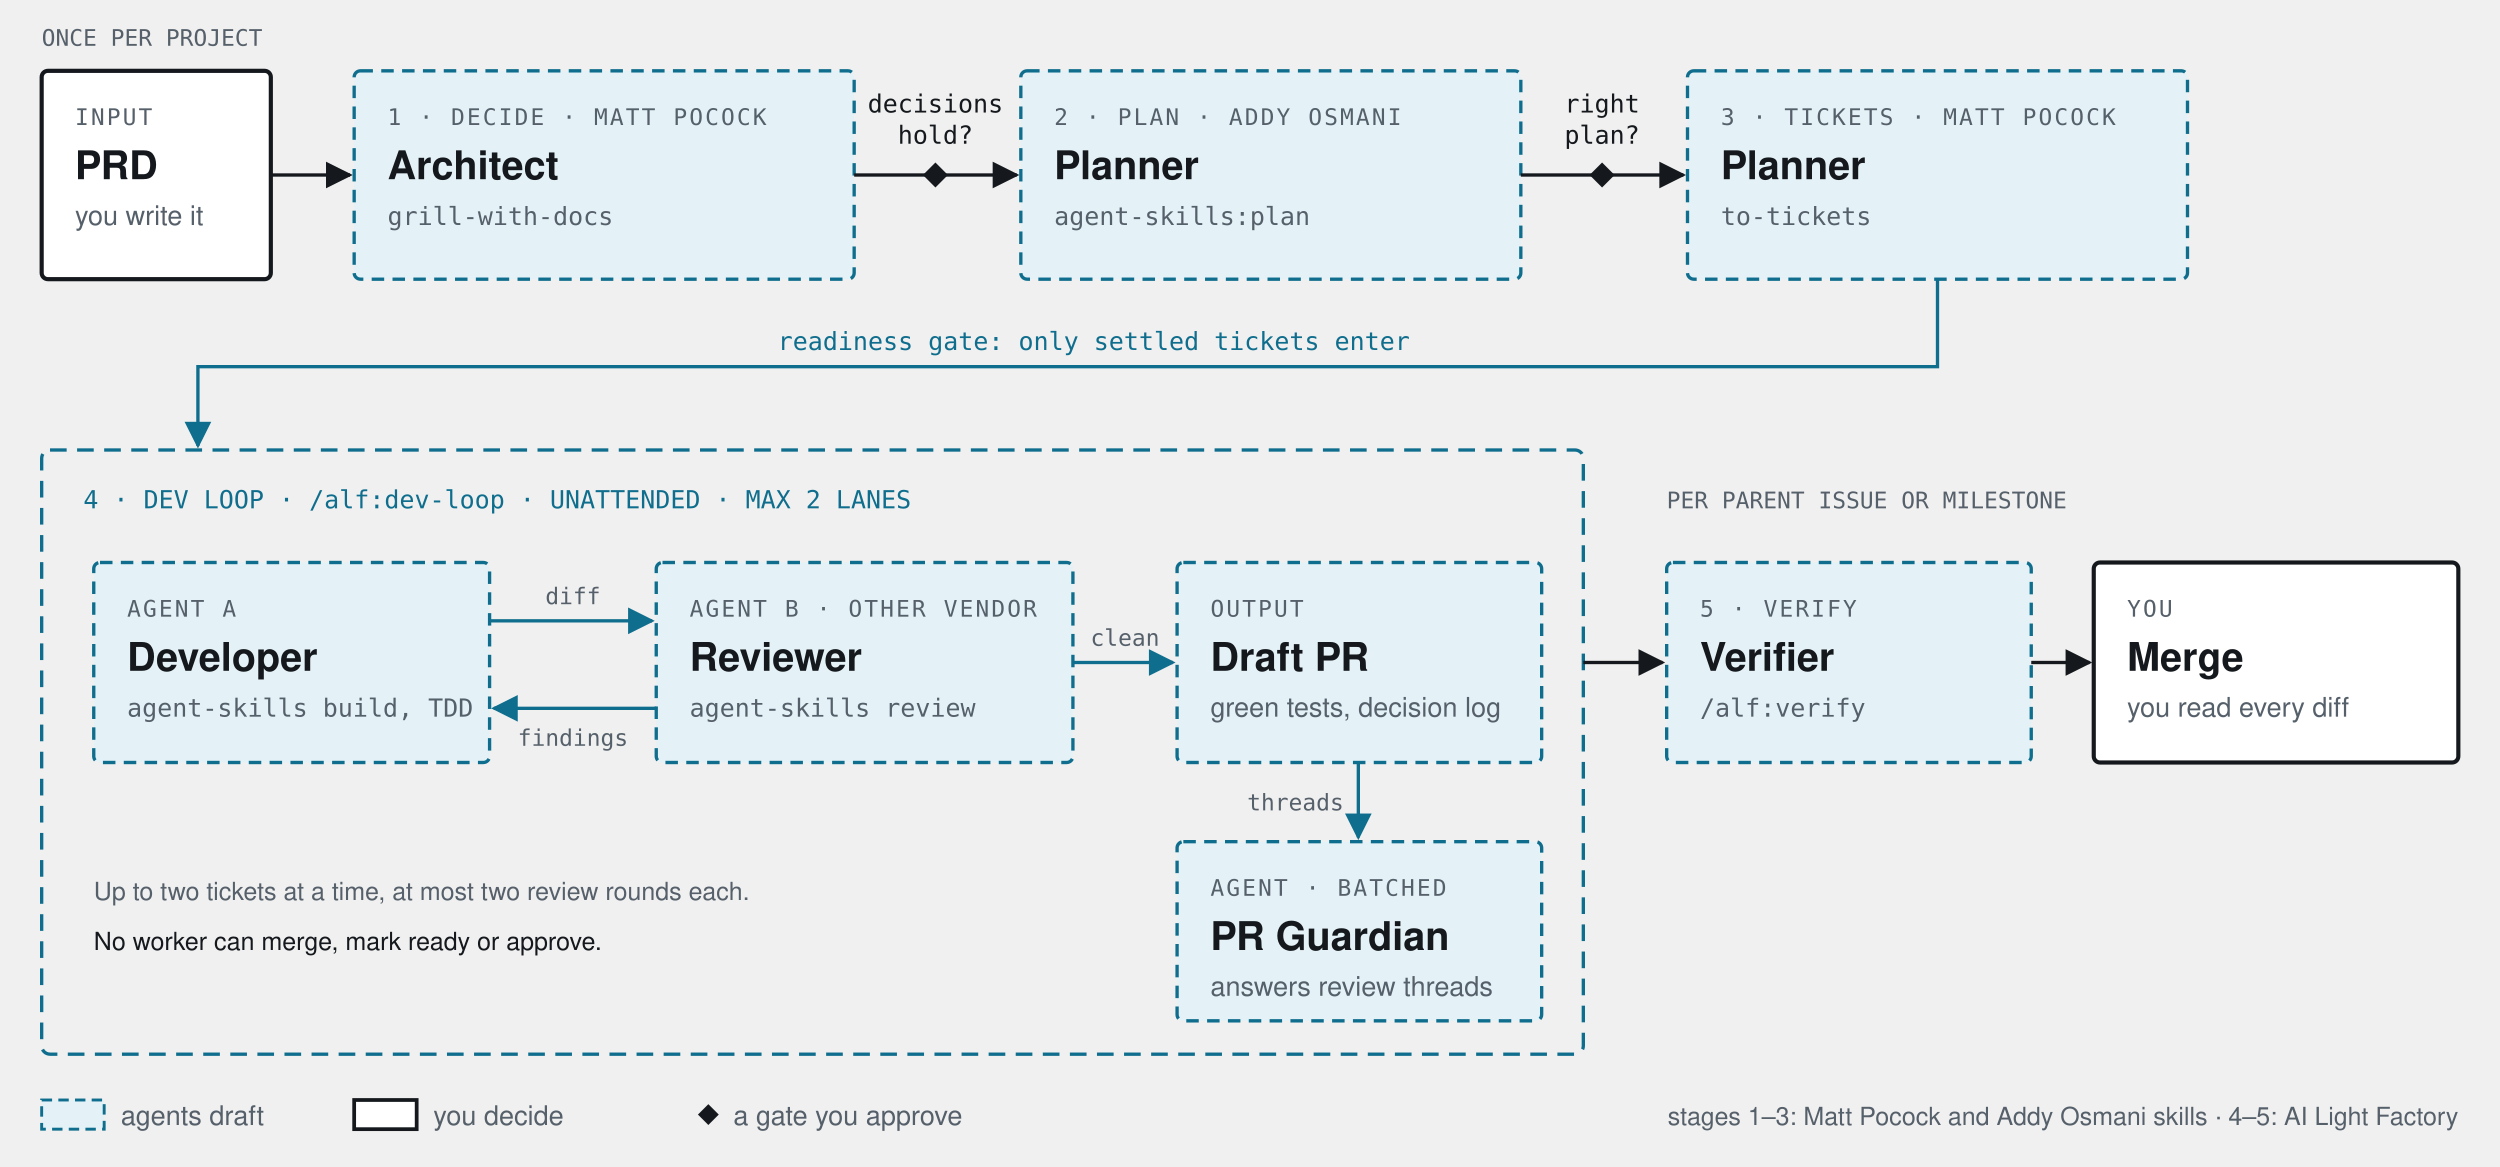
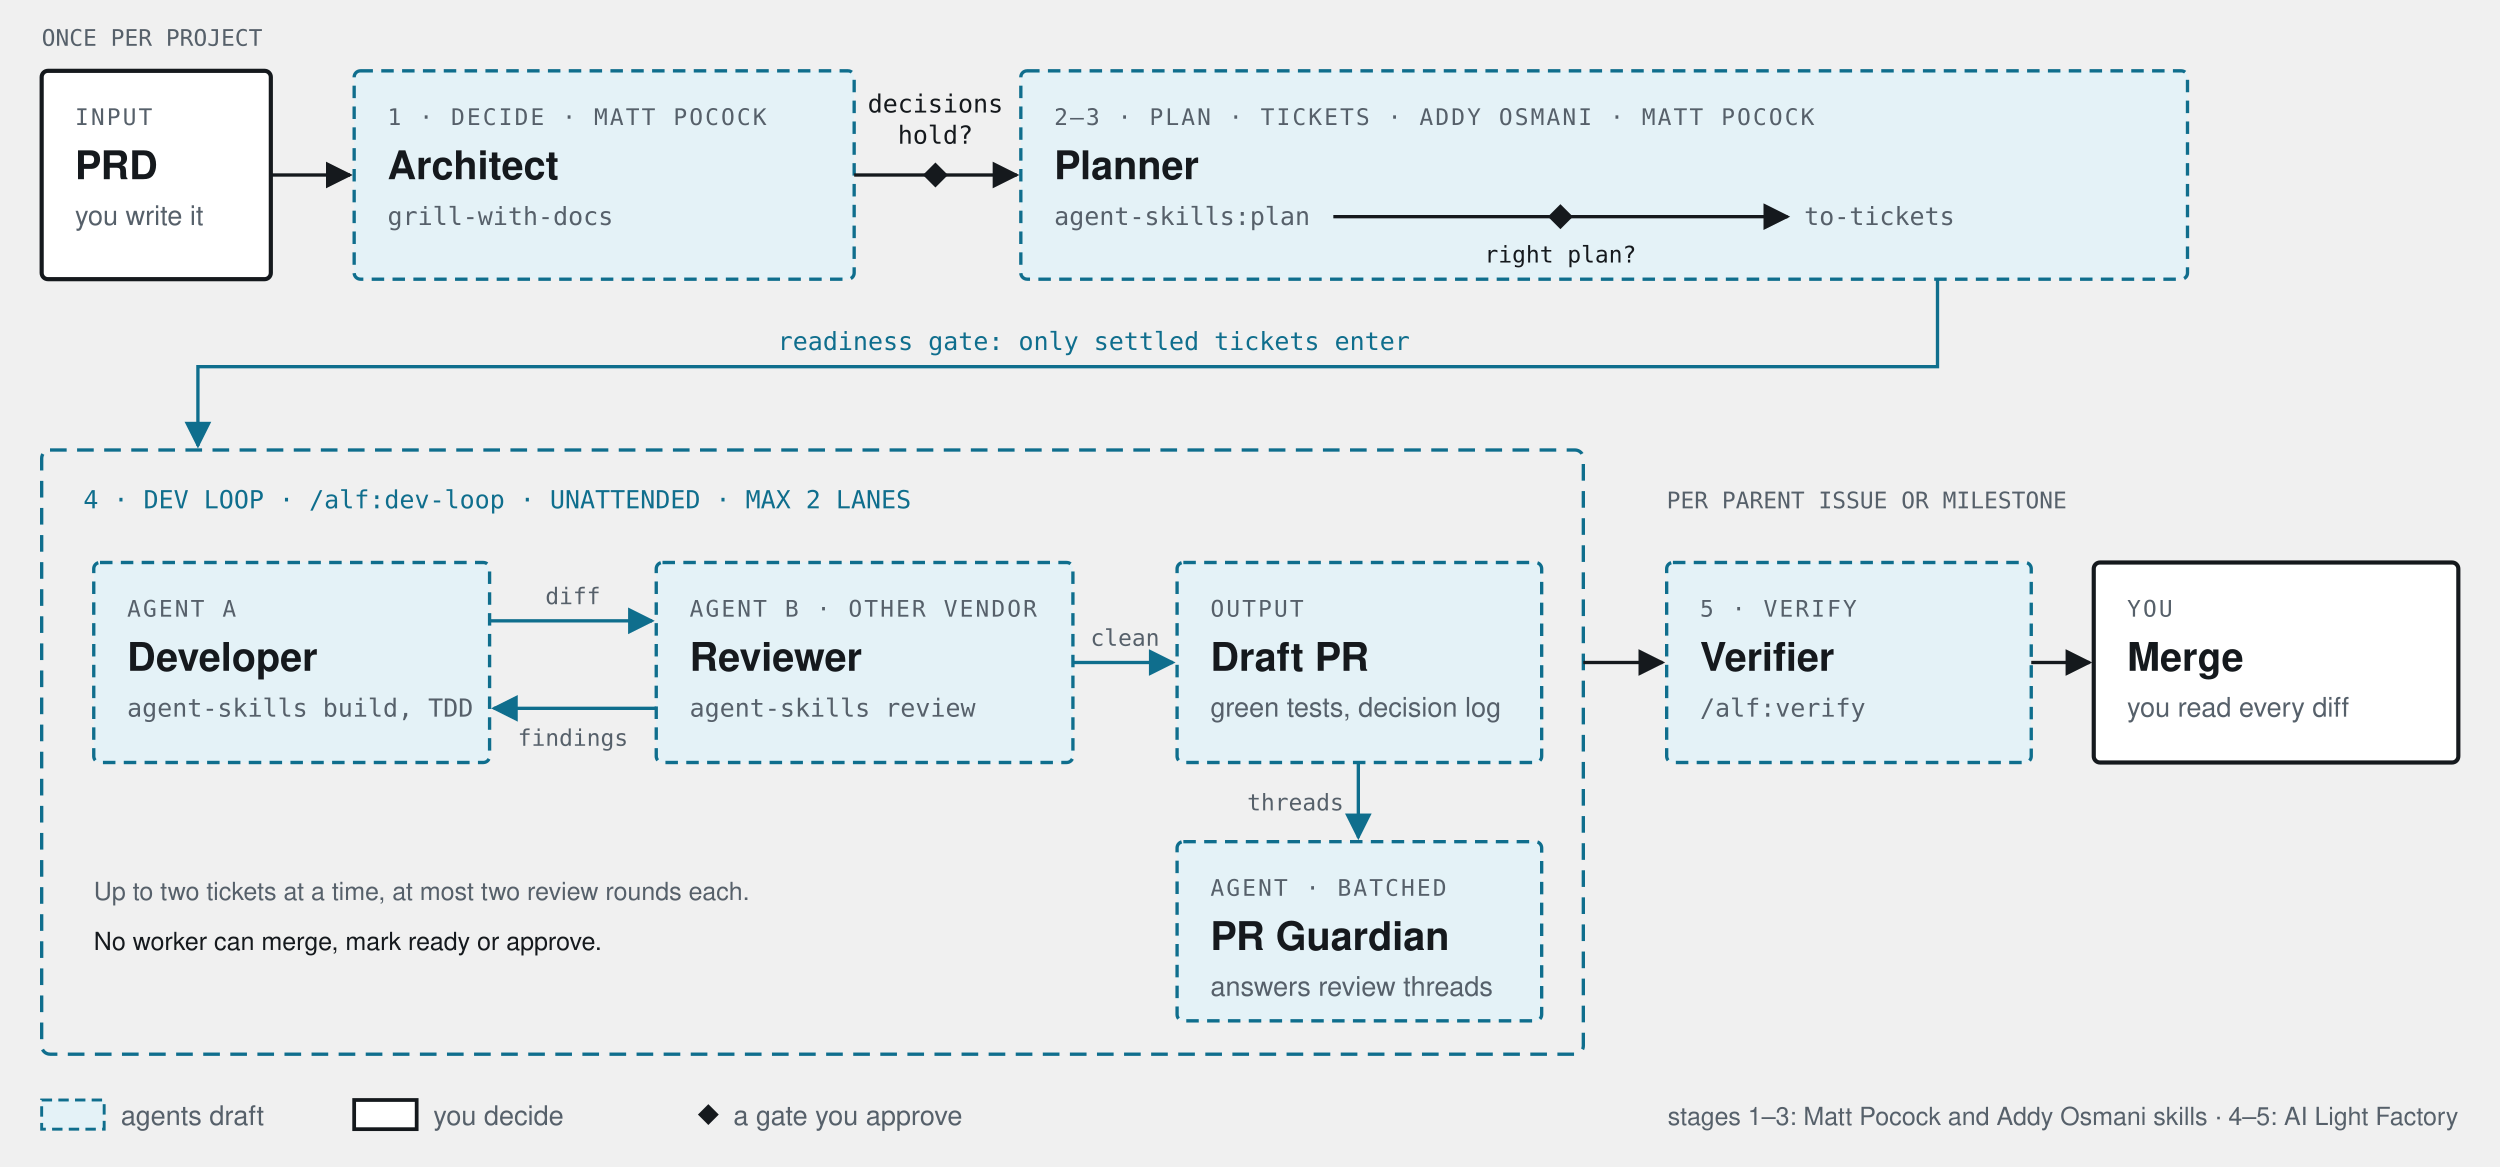
<svg xmlns="http://www.w3.org/2000/svg" width="1200" height="560" viewBox="0 0 1200 560" role="img" aria-label="AI Light Factory: you write a PRD; the Architect (grill-with-docs) settles decisions; the Planner writes the plan (agent-skills plan) and opens tickets with blocking edges (to-tickets); the dev loop runs a Developer, a Reviewer from another vendor and a PR Guardian to a draft PR; the Verifier (/alf:verify) checks every flag state; you merge.">
  <defs>
    <marker id="ah-ink" viewBox="0 0 10 10" refX="9" refY="5" markerWidth="8" markerHeight="8" orient="auto-start-reverse">
      <path d="M0 0 L10 5 L0 10 z" fill="#15191D" />
    </marker>
    <marker id="ah-blue" viewBox="0 0 10 10" refX="9" refY="5" markerWidth="8" markerHeight="8" orient="auto-start-reverse">
      <path d="M0 0 L10 5 L0 10 z" fill="#0F6E8D" />
    </marker>
  </defs>
  <text x="20" y="22" text-anchor="start" font-family="ui-monospace, SFMono-Regular, Menlo, Consolas, monospace" font-size="11" fill="#56606A">ONCE PER PROJECT</text>
  <rect x="20" y="34" width="110" height="100" rx="3" fill="#FFFFFF" stroke="#15191D" stroke-width="2" />
  <text x="36" y="60" font-family="ui-monospace, SFMono-Regular, Menlo, Consolas, monospace" font-size="11" letter-spacing="1" fill="#56606A">INPUT</text>
  <text x="36" y="86" font-family="-apple-system, BlinkMacSystemFont, 'Segoe UI', Helvetica, Arial, sans-serif" font-size="19" font-weight="700" fill="#15191D">PRD</text>
  <text x="36" y="108" font-family="-apple-system, BlinkMacSystemFont, 'Segoe UI', Helvetica, Arial, sans-serif" font-size="13" fill="#56606A">you write it</text>
  <line x1="130" y1="84" x2="168" y2="84" stroke="#15191D" stroke-width="1.6" marker-end="url(#ah-ink)" />
  <rect x="170" y="34" width="240" height="100" rx="3" fill="#E4F2F7" stroke="#0F6E8D" stroke-width="1.6" stroke-dasharray="6 4" />
  <text x="186" y="60" font-family="ui-monospace, SFMono-Regular, Menlo, Consolas, monospace" font-size="11" letter-spacing="1" fill="#56606A">1 · DECIDE · MATT POCOCK</text>
  <text x="186" y="86" font-family="-apple-system, BlinkMacSystemFont, 'Segoe UI', Helvetica, Arial, sans-serif" font-size="19" font-weight="700" fill="#15191D">Architect</text>
  <text x="186" y="108" font-family="ui-monospace, SFMono-Regular, Menlo, Consolas, monospace" font-size="12" fill="#56606A">grill-with-docs</text>
  <line x1="410" y1="84" x2="488" y2="84" stroke="#15191D" stroke-width="1.6" marker-end="url(#ah-ink)" />
  <path d="M443.0 84 l6 -6 l6 6 l-6 6 z" fill="#15191D" />
  <text x="449.0" y="54" text-anchor="middle" font-family="ui-monospace, SFMono-Regular, Menlo, Consolas, monospace" font-size="12" fill="#15191D">decisions</text>
  <text x="449.0" y="69" text-anchor="middle" font-family="ui-monospace, SFMono-Regular, Menlo, Consolas, monospace" font-size="12" fill="#15191D">hold?</text>
-   <rect x="490" y="34" width="240" height="100" rx="3" fill="#E4F2F7" stroke="#0F6E8D" stroke-width="1.6" stroke-dasharray="6 4" />
-   <text x="506" y="60" font-family="ui-monospace, SFMono-Regular, Menlo, Consolas, monospace" font-size="11" letter-spacing="1" fill="#56606A">2 · PLAN · ADDY OSMANI</text>
+   <rect x="490" y="34" width="560" height="100" rx="3" fill="#E4F2F7" stroke="#0F6E8D" stroke-width="1.6" stroke-dasharray="6 4" />
+   <text x="506" y="60" font-family="ui-monospace, SFMono-Regular, Menlo, Consolas, monospace" font-size="11" letter-spacing="1" fill="#56606A">2–3 · PLAN · TICKETS · ADDY OSMANI · MATT POCOCK</text>
  <text x="506" y="86" font-family="-apple-system, BlinkMacSystemFont, 'Segoe UI', Helvetica, Arial, sans-serif" font-size="19" font-weight="700" fill="#15191D">Planner</text>
  <text x="506" y="108" font-family="ui-monospace, SFMono-Regular, Menlo, Consolas, monospace" font-size="12" fill="#56606A">agent-skills:plan</text>
-   <line x1="730" y1="84" x2="808" y2="84" stroke="#15191D" stroke-width="1.6" marker-end="url(#ah-ink)" />
-   <path d="M763.0 84 l6 -6 l6 6 l-6 6 z" fill="#15191D" />
-   <text x="769.0" y="54" text-anchor="middle" font-family="ui-monospace, SFMono-Regular, Menlo, Consolas, monospace" font-size="12" fill="#15191D">right</text>
-   <text x="769.0" y="69" text-anchor="middle" font-family="ui-monospace, SFMono-Regular, Menlo, Consolas, monospace" font-size="12" fill="#15191D">plan?</text>
-   <rect x="810" y="34" width="240" height="100" rx="3" fill="#E4F2F7" stroke="#0F6E8D" stroke-width="1.6" stroke-dasharray="6 4" />
-   <text x="826" y="60" font-family="ui-monospace, SFMono-Regular, Menlo, Consolas, monospace" font-size="11" letter-spacing="1" fill="#56606A">3 · TICKETS · MATT POCOCK</text>
-   <text x="826" y="86" font-family="-apple-system, BlinkMacSystemFont, 'Segoe UI', Helvetica, Arial, sans-serif" font-size="19" font-weight="700" fill="#15191D">Planner</text>
-   <text x="826" y="108" font-family="ui-monospace, SFMono-Regular, Menlo, Consolas, monospace" font-size="12" fill="#56606A">to-tickets</text>
+   <line x1="640" y1="104" x2="858" y2="104" stroke="#15191D" stroke-width="1.6" marker-end="url(#ah-ink)" />
+   <path d="M743.0 104 l6 -6 l6 6 l-6 6 z" fill="#15191D" />
+   <text x="749.0" y="126" text-anchor="middle" font-family="ui-monospace, SFMono-Regular, Menlo, Consolas, monospace" font-size="11" fill="#15191D">right plan?</text>
+   <text x="866" y="108" font-family="ui-monospace, SFMono-Regular, Menlo, Consolas, monospace" font-size="12" fill="#56606A">to-tickets</text>
  <path d="M930 134 V176 H95 V214" fill="none" stroke="#0F6E8D" stroke-width="1.6" marker-end="url(#ah-blue)" />
  <text x="525" y="168" text-anchor="middle" font-family="ui-monospace, SFMono-Regular, Menlo, Consolas, monospace" font-size="12" fill="#0F6E8D">readiness gate: only settled tickets enter</text>
  <rect x="20" y="216" width="740" height="290" rx="4" fill="none" stroke="#0F6E8D" stroke-width="1.6" stroke-dasharray="8 5" />
  <text x="40" y="244" text-anchor="start" font-family="ui-monospace, SFMono-Regular, Menlo, Consolas, monospace" font-size="12" fill="#0F6E8D">4 · DEV LOOP · /alf:dev-loop · UNATTENDED · MAX 2 LANES</text>
  <rect x="45" y="270" width="190" height="96" rx="3" fill="#E4F2F7" stroke="#0F6E8D" stroke-width="1.6" stroke-dasharray="6 4" />
  <text x="61" y="296" font-family="ui-monospace, SFMono-Regular, Menlo, Consolas, monospace" font-size="11" letter-spacing="1" fill="#56606A">AGENT A</text>
  <text x="61" y="322" font-family="-apple-system, BlinkMacSystemFont, 'Segoe UI', Helvetica, Arial, sans-serif" font-size="19" font-weight="700" fill="#15191D">Developer</text>
  <text x="61" y="344" font-family="ui-monospace, SFMono-Regular, Menlo, Consolas, monospace" font-size="12" fill="#56606A">agent-skills build, TDD</text>
  <rect x="315" y="270" width="200" height="96" rx="3" fill="#E4F2F7" stroke="#0F6E8D" stroke-width="1.6" stroke-dasharray="6 4" />
  <text x="331" y="296" font-family="ui-monospace, SFMono-Regular, Menlo, Consolas, monospace" font-size="11" letter-spacing="1" fill="#56606A">AGENT B · OTHER VENDOR</text>
  <text x="331" y="322" font-family="-apple-system, BlinkMacSystemFont, 'Segoe UI', Helvetica, Arial, sans-serif" font-size="19" font-weight="700" fill="#15191D">Reviewer</text>
  <text x="331" y="344" font-family="ui-monospace, SFMono-Regular, Menlo, Consolas, monospace" font-size="12" fill="#56606A">agent-skills review</text>
  <line x1="235" y1="298" x2="313" y2="298" stroke="#0F6E8D" stroke-width="1.6" marker-end="url(#ah-blue)" />
  <text x="275" y="290" text-anchor="middle" font-family="ui-monospace, SFMono-Regular, Menlo, Consolas, monospace" font-size="11" fill="#56606A">diff</text>
  <line x1="315" y1="340" x2="237" y2="340" stroke="#0F6E8D" stroke-width="1.6" marker-end="url(#ah-blue)" />
  <text x="275" y="358" text-anchor="middle" font-family="ui-monospace, SFMono-Regular, Menlo, Consolas, monospace" font-size="11" fill="#56606A">findings</text>
  <rect x="565" y="270" width="175" height="96" rx="3" fill="#E4F2F7" stroke="#0F6E8D" stroke-width="1.6" stroke-dasharray="6 4" />
  <text x="581" y="296" font-family="ui-monospace, SFMono-Regular, Menlo, Consolas, monospace" font-size="11" letter-spacing="1" fill="#56606A">OUTPUT</text>
  <text x="581" y="322" font-family="-apple-system, BlinkMacSystemFont, 'Segoe UI', Helvetica, Arial, sans-serif" font-size="19" font-weight="700" fill="#15191D">Draft PR</text>
  <text x="581" y="344" font-family="-apple-system, BlinkMacSystemFont, 'Segoe UI', Helvetica, Arial, sans-serif" font-size="13" fill="#56606A">green tests, decision log</text>
  <line x1="515" y1="318" x2="563" y2="318" stroke="#0F6E8D" stroke-width="1.6" marker-end="url(#ah-blue)" />
  <text x="540" y="310" text-anchor="middle" font-family="ui-monospace, SFMono-Regular, Menlo, Consolas, monospace" font-size="11" fill="#56606A">clean</text>
  <rect x="565" y="404" width="175" height="86" rx="3" fill="#E4F2F7" stroke="#0F6E8D" stroke-width="1.6" stroke-dasharray="6 4" />
  <text x="581" y="430" font-family="ui-monospace, SFMono-Regular, Menlo, Consolas, monospace" font-size="11" letter-spacing="1" fill="#56606A">AGENT · BATCHED</text>
  <text x="581" y="456" font-family="-apple-system, BlinkMacSystemFont, 'Segoe UI', Helvetica, Arial, sans-serif" font-size="19" font-weight="700" fill="#15191D">PR Guardian</text>
  <text x="581" y="478" font-family="-apple-system, BlinkMacSystemFont, 'Segoe UI', Helvetica, Arial, sans-serif" font-size="13" fill="#56606A">answers review threads</text>
  <line x1="652" y1="366" x2="652" y2="402" stroke="#0F6E8D" stroke-width="1.6" marker-end="url(#ah-blue)" />
  <text x="645" y="389" text-anchor="end" font-family="ui-monospace, SFMono-Regular, Menlo, Consolas, monospace" font-size="11" fill="#56606A">threads</text>
  <text x="45" y="432" text-anchor="start" font-family="-apple-system, BlinkMacSystemFont, 'Segoe UI', Helvetica, Arial, sans-serif" font-size="12" fill="#56606A">Up to two tickets at a time, at most two review rounds each.</text>
  <text x="45" y="456" text-anchor="start" font-family="-apple-system, BlinkMacSystemFont, 'Segoe UI', Helvetica, Arial, sans-serif" font-size="12" fill="#15191D">No worker can merge, mark ready or approve.</text>
  <text x="800" y="244" text-anchor="start" font-family="ui-monospace, SFMono-Regular, Menlo, Consolas, monospace" font-size="11" fill="#56606A">PER PARENT ISSUE OR MILESTONE</text>
  <line x1="760" y1="318" x2="798" y2="318" stroke="#15191D" stroke-width="1.6" marker-end="url(#ah-ink)" />
  <rect x="800" y="270" width="175" height="96" rx="3" fill="#E4F2F7" stroke="#0F6E8D" stroke-width="1.6" stroke-dasharray="6 4" />
  <text x="816" y="296" font-family="ui-monospace, SFMono-Regular, Menlo, Consolas, monospace" font-size="11" letter-spacing="1" fill="#56606A">5 · VERIFY</text>
  <text x="816" y="322" font-family="-apple-system, BlinkMacSystemFont, 'Segoe UI', Helvetica, Arial, sans-serif" font-size="19" font-weight="700" fill="#15191D">Verifier</text>
  <text x="816" y="344" font-family="ui-monospace, SFMono-Regular, Menlo, Consolas, monospace" font-size="12" fill="#56606A">/alf:verify</text>
  <line x1="975" y1="318" x2="1003" y2="318" stroke="#15191D" stroke-width="1.6" marker-end="url(#ah-ink)" />
  <rect x="1005" y="270" width="175" height="96" rx="3" fill="#FFFFFF" stroke="#15191D" stroke-width="2" />
  <text x="1021" y="296" font-family="ui-monospace, SFMono-Regular, Menlo, Consolas, monospace" font-size="11" letter-spacing="1" fill="#56606A">YOU</text>
  <text x="1021" y="322" font-family="-apple-system, BlinkMacSystemFont, 'Segoe UI', Helvetica, Arial, sans-serif" font-size="19" font-weight="700" fill="#15191D">Merge</text>
  <text x="1021" y="344" font-family="-apple-system, BlinkMacSystemFont, 'Segoe UI', Helvetica, Arial, sans-serif" font-size="13" fill="#56606A">you read every diff</text>
  <rect x="20" y="528" width="30" height="14" fill="#E4F2F7" stroke="#0F6E8D" stroke-width="1.4" stroke-dasharray="5 3" />
  <text x="58" y="540" text-anchor="start" font-family="-apple-system, BlinkMacSystemFont, 'Segoe UI', Helvetica, Arial, sans-serif" font-size="13" fill="#56606A">agents draft</text>
  <rect x="170" y="528" width="30" height="14" fill="#FFFFFF" stroke="#15191D" stroke-width="1.8" />
  <text x="208" y="540" text-anchor="start" font-family="-apple-system, BlinkMacSystemFont, 'Segoe UI', Helvetica, Arial, sans-serif" font-size="13" fill="#56606A">you decide</text>
  <path d="M335 535 l5 -5 l5 5 l-5 5 z" fill="#15191D" />
  <text x="352" y="540" text-anchor="start" font-family="-apple-system, BlinkMacSystemFont, 'Segoe UI', Helvetica, Arial, sans-serif" font-size="13" fill="#56606A">a gate you approve</text>
  <text x="1180" y="540" text-anchor="end" font-family="-apple-system, BlinkMacSystemFont, 'Segoe UI', Helvetica, Arial, sans-serif" font-size="12" fill="#56606A">stages 1–3: Matt Pocock and Addy Osmani skills · 4–5: AI Light Factory</text>
</svg>
